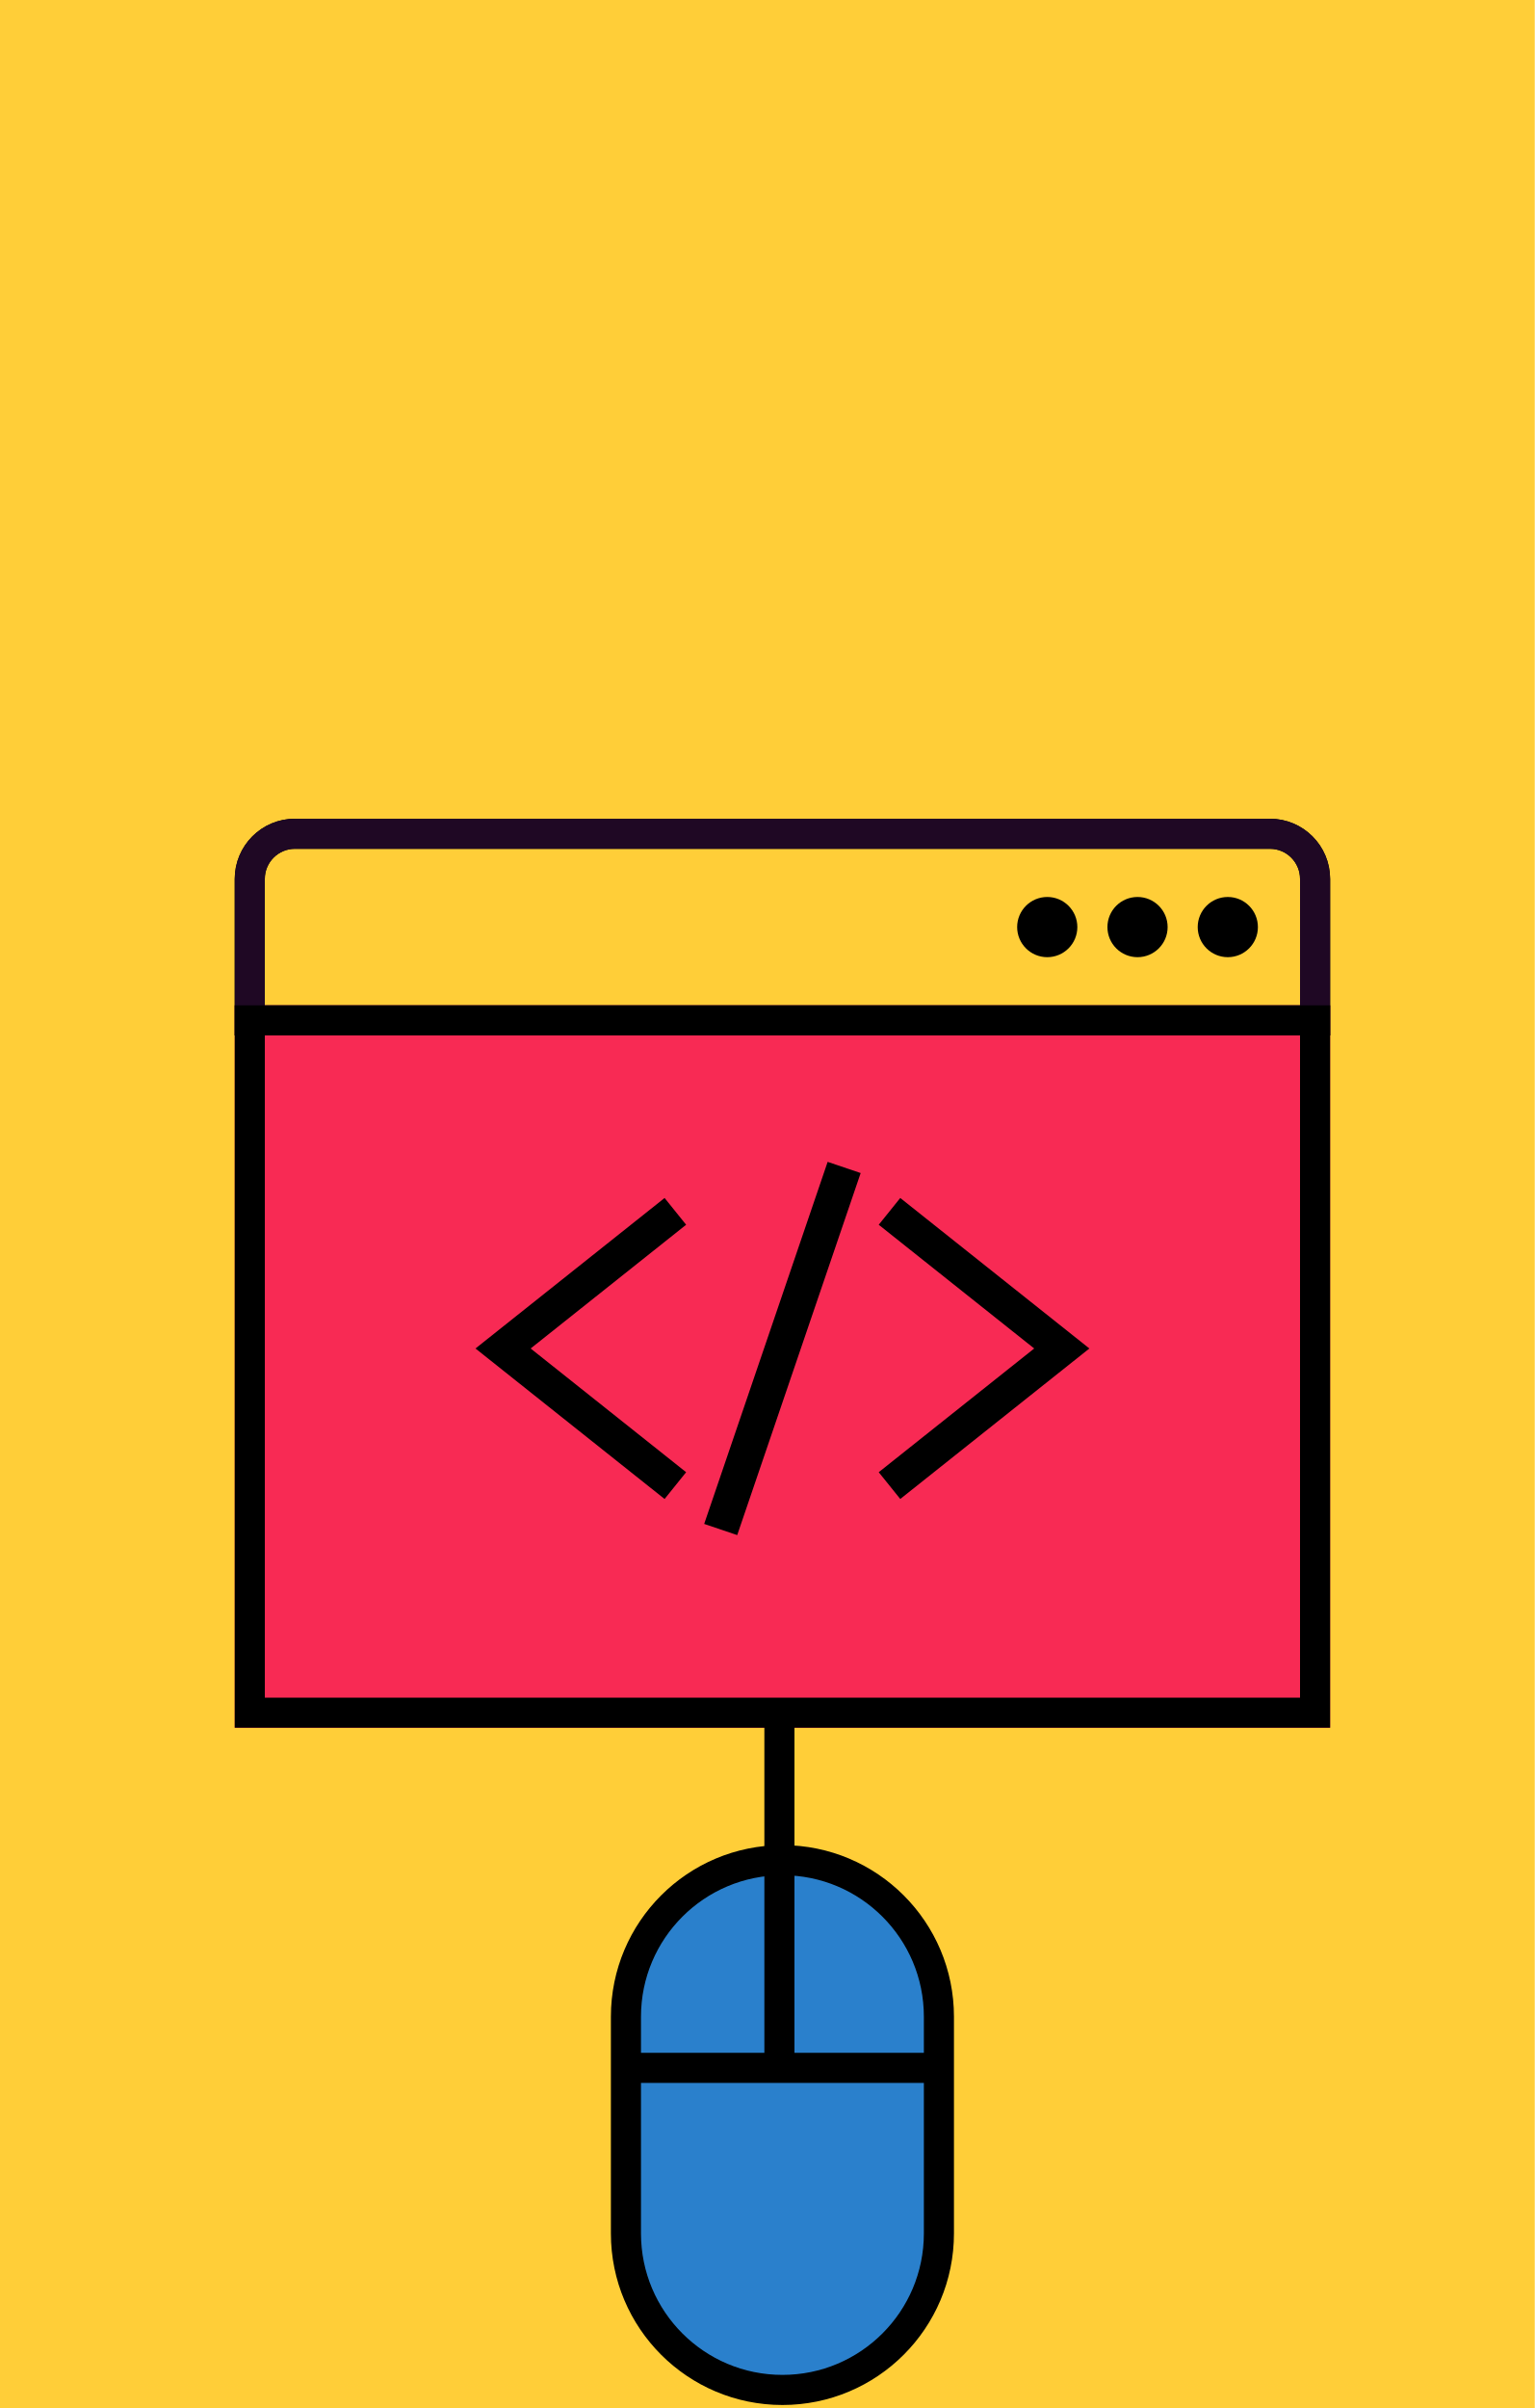
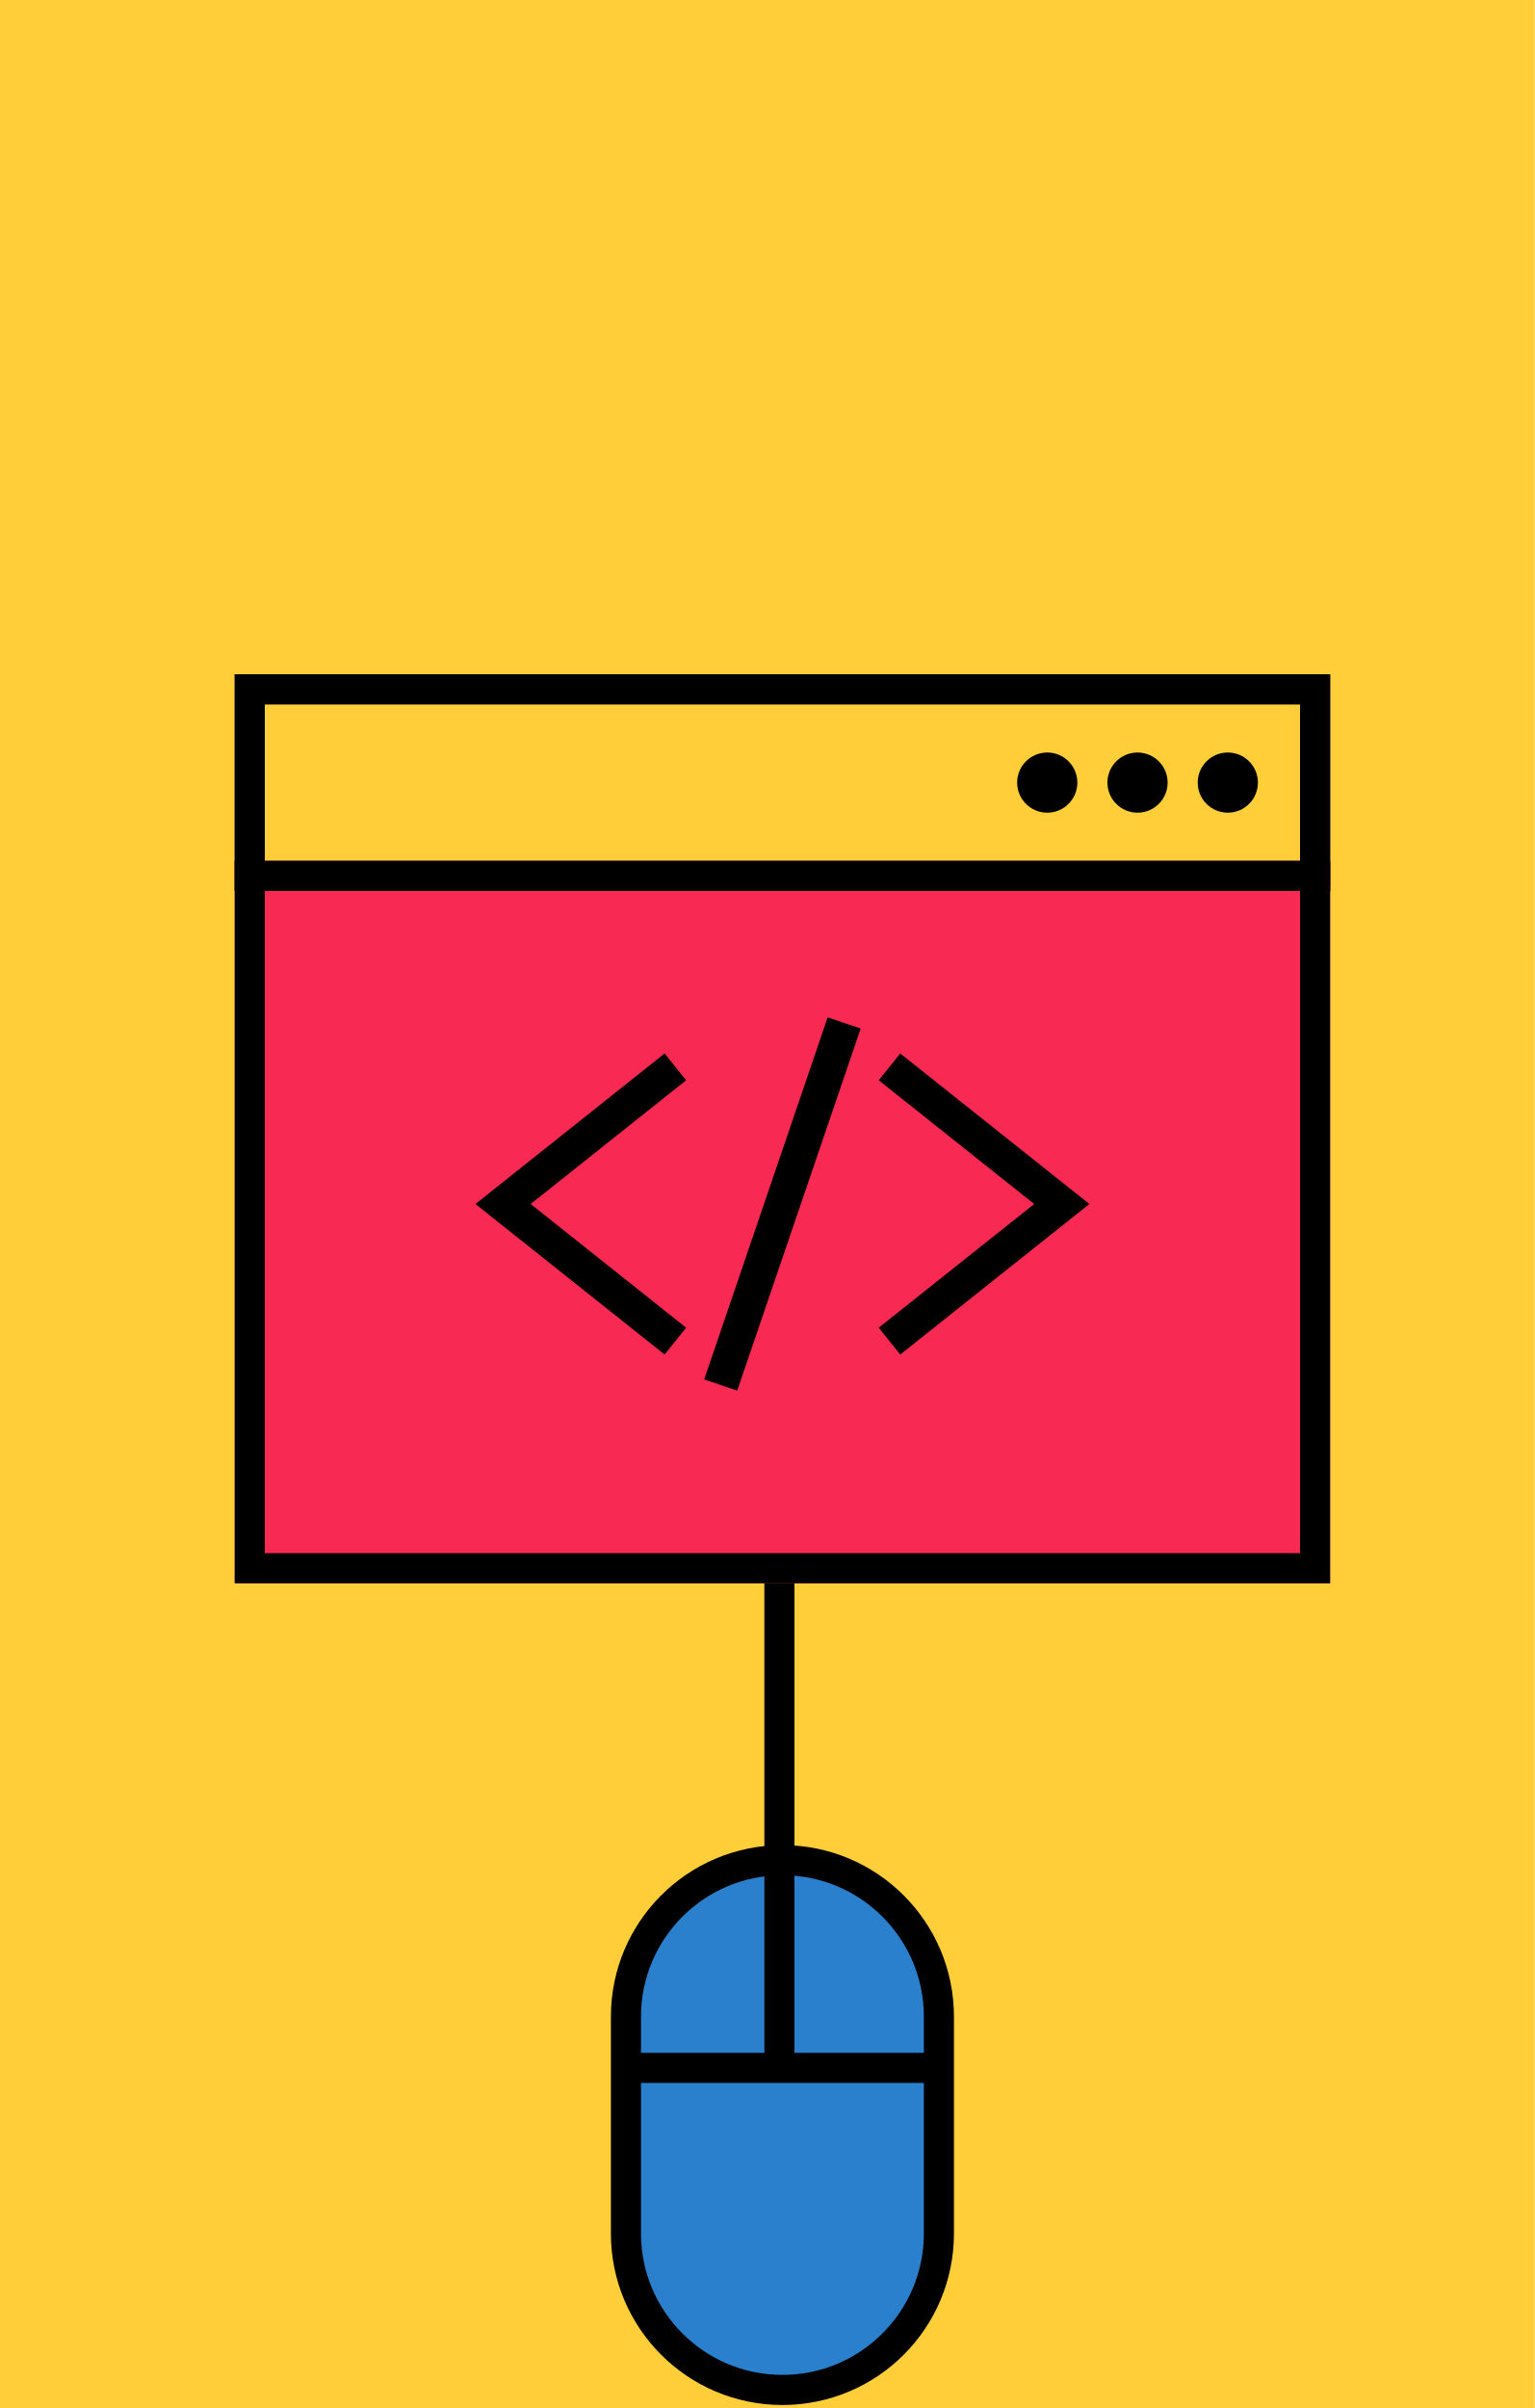
<svg xmlns="http://www.w3.org/2000/svg" width="255px" height="400px" viewBox="0 0 255 400" version="1.1">
  <g id="major_frontend_illus" stroke="none" stroke-width="1" fill="none" fill-rule="evenodd">
-     <g id="Group-4">
-       <polygon id="Rectangle-21-Copy-19" fill="#FFCE38" fill-rule="nonzero" points="0 0 255 0 255 400 0 400" />
-       <rect id="Rectangle" fill="#F82A54" fill-rule="nonzero" x="39" y="167" width="182" height="120" />
-       <path d="M41.5,284.5 L218.5,284.5 L218.5,146 C218.5,141.858 215.142,138.5 211,138.5 L49,138.5 C44.858,138.5 41.5,141.858 41.5,146 L41.5,284.5 Z" id="Rectangle" stroke="#000000" stroke-width="5" fill-rule="nonzero" />
-       <path d="M41.5,169.5 L218.5,169.5 L218.5,146 C218.5,141.858 215.142,138.5 211,138.5 L49,138.5 C44.858,138.5 41.5,141.858 41.5,146 L41.5,169.5 Z" id="Rectangle" stroke="#1F0824" stroke-width="5" fill-rule="nonzero" />
-       <rect id="Rectangle" fill="#000000" fill-rule="nonzero" x="39" y="167" width="182" height="5" />
-       <circle id="Oval" fill="#000000" fill-rule="nonzero" cx="204" cy="154" r="5" />
-       <circle id="Oval" fill="#000000" fill-rule="nonzero" cx="189" cy="154" r="5" />
-       <circle id="Oval" fill="#000000" fill-rule="nonzero" cx="174" cy="154" r="5" />
-       <polygon id="Path" fill="#000000" points="146 203.447 171.833 224.001 146 244.553 149.578 249 181 224.001 149.578 199" />
-       <polygon id="Path" fill="#000000" points="110.422 199 79 224.001 110.422 249 114 244.553 88.167 224.001 114 203.447" />
-       <polygon id="Path" fill="#000000" points="117 253.142 137.514 193 143 194.858 122.488 255" />
-       <rect id="Rectangle" stroke="#000000" stroke-width="5" fill="#2A80CC" fill-rule="nonzero" x="104" y="309" width="52" height="88" rx="26" />
-       <rect id="Rectangle" fill="#000000" fill-rule="nonzero" x="127" y="285" width="5" height="59" />
-       <rect id="Rectangle-Copy-9" fill="#000000" fill-rule="nonzero" x="104" y="341" width="52" height="5" />
-     </g>
-     <g id="Group-4-Copy" transform="translate(39, 136)">
-       <g id="Group">
-         <g id="Group-2" />
-         <g id="Group-47" transform="translate(40, 57)" />
-       </g>
-       <g id="Group-4-Copy-2" transform="translate(65, 149)">
-         <g id="Group-3" />
+     <g id="Group-5">
+       <g id="Group-4">
+         <polygon id="Rectangle-21-Copy-19" fill="#FFCE38" fill-rule="nonzero" points="0 0 255 0 255 400 0 400" />
+         <g id="Group-2" transform="translate(39, 112)">
+           <g id="Group">
+             <rect id="Rectangle" fill="#F82A54" fill-rule="nonzero" x="0" y="31" width="182" height="120" />
+             <rect id="Rectangle" stroke="#1F0824" stroke-width="5" fill-rule="nonzero" x="2.5" y="2.5" width="177" height="31" />
+             <polygon id="Path" fill="#000000" points="107 67.447 132.833 88.001 107 108.553 110.578 113 142 88.001 110.578 63" />
+             <polygon id="Path" fill="#000000" points="71.422 63 40 88.001 71.422 113 75 108.553 49.167 88.001 75 67.447" />
+             <polygon id="Path" fill="#000000" points="78 117.142 98.514 57 104 58.858 83.488 119" />
+           </g>
+           <rect id="Rectangle" stroke="#000000" stroke-width="5" fill-rule="nonzero" x="2.5" y="2.5" width="177" height="146" />
+           <rect id="Rectangle" fill="#000000" fill-rule="nonzero" x="0" y="31" width="182" height="5" />
+           <circle id="Oval" fill="#000000" fill-rule="nonzero" cx="165" cy="18" r="5" />
+           <circle id="Oval" fill="#000000" fill-rule="nonzero" cx="150" cy="18" r="5" />
+           <circle id="Oval" fill="#000000" fill-rule="nonzero" cx="135" cy="18" r="5" />
+         </g>
+         <rect id="Rectangle" stroke="#000000" stroke-width="5" fill="#2A80CC" fill-rule="nonzero" x="104" y="309" width="52" height="88" rx="26" />
+         <rect id="Rectangle" fill="#000000" fill-rule="nonzero" x="127" y="263" width="5" height="81" />
+         <rect id="Rectangle-Copy-9" fill="#000000" fill-rule="nonzero" x="104" y="341" width="52" height="5" />
      </g>
    </g>
  </g>
</svg>
